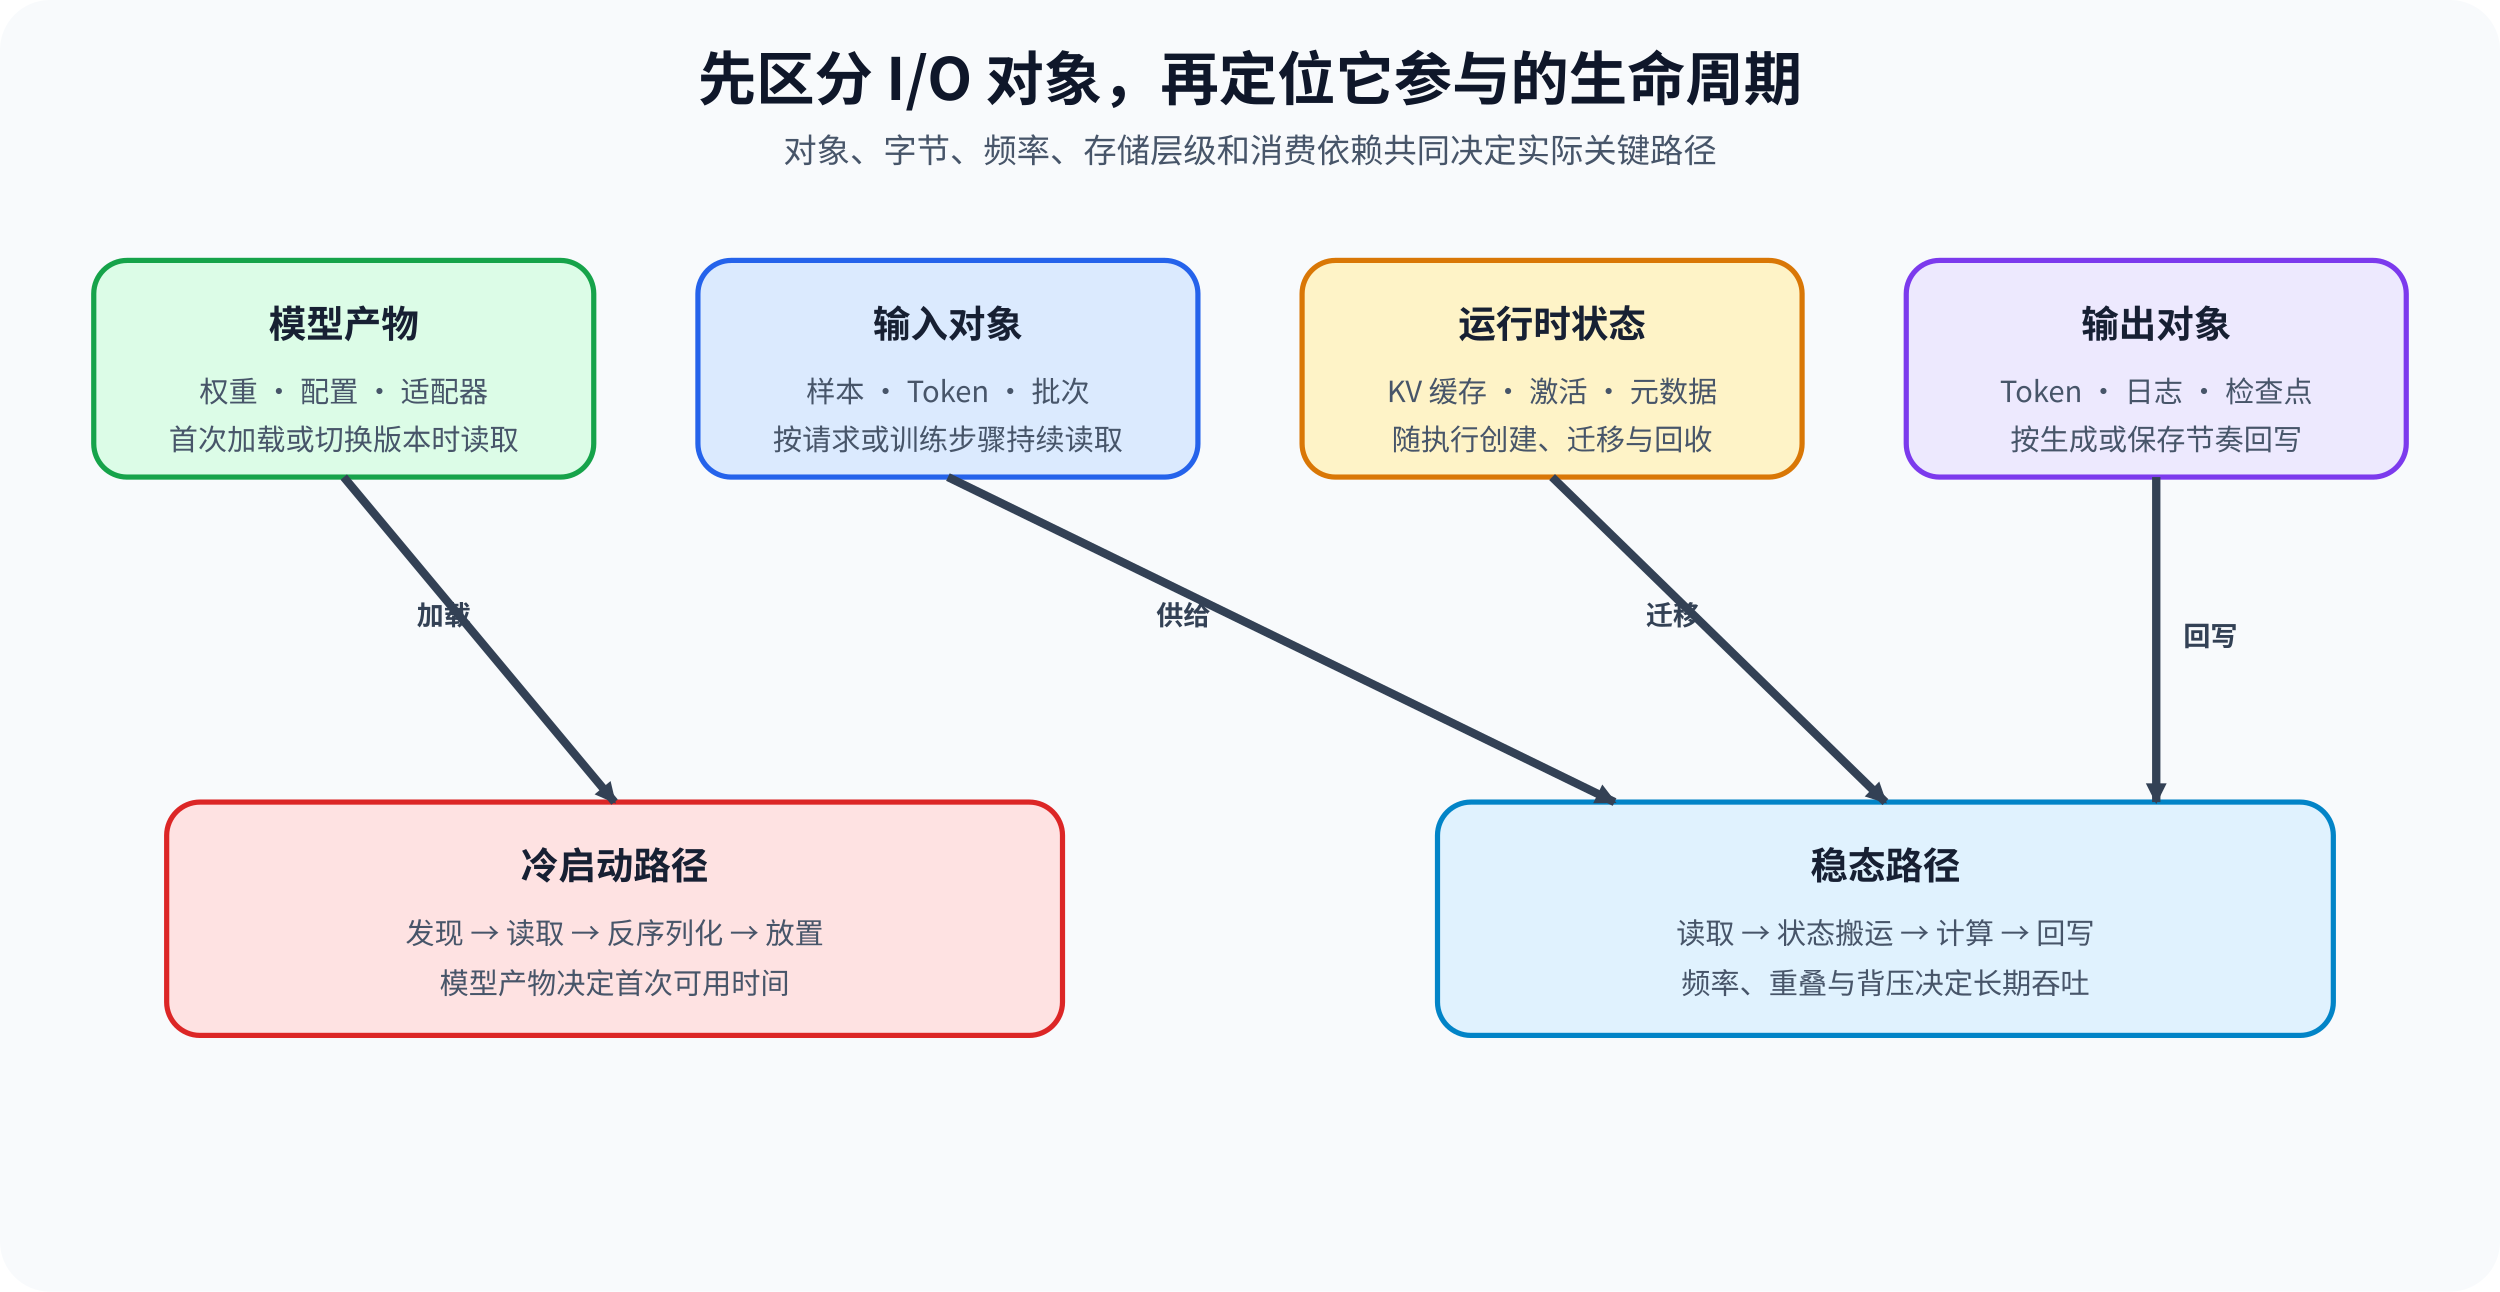
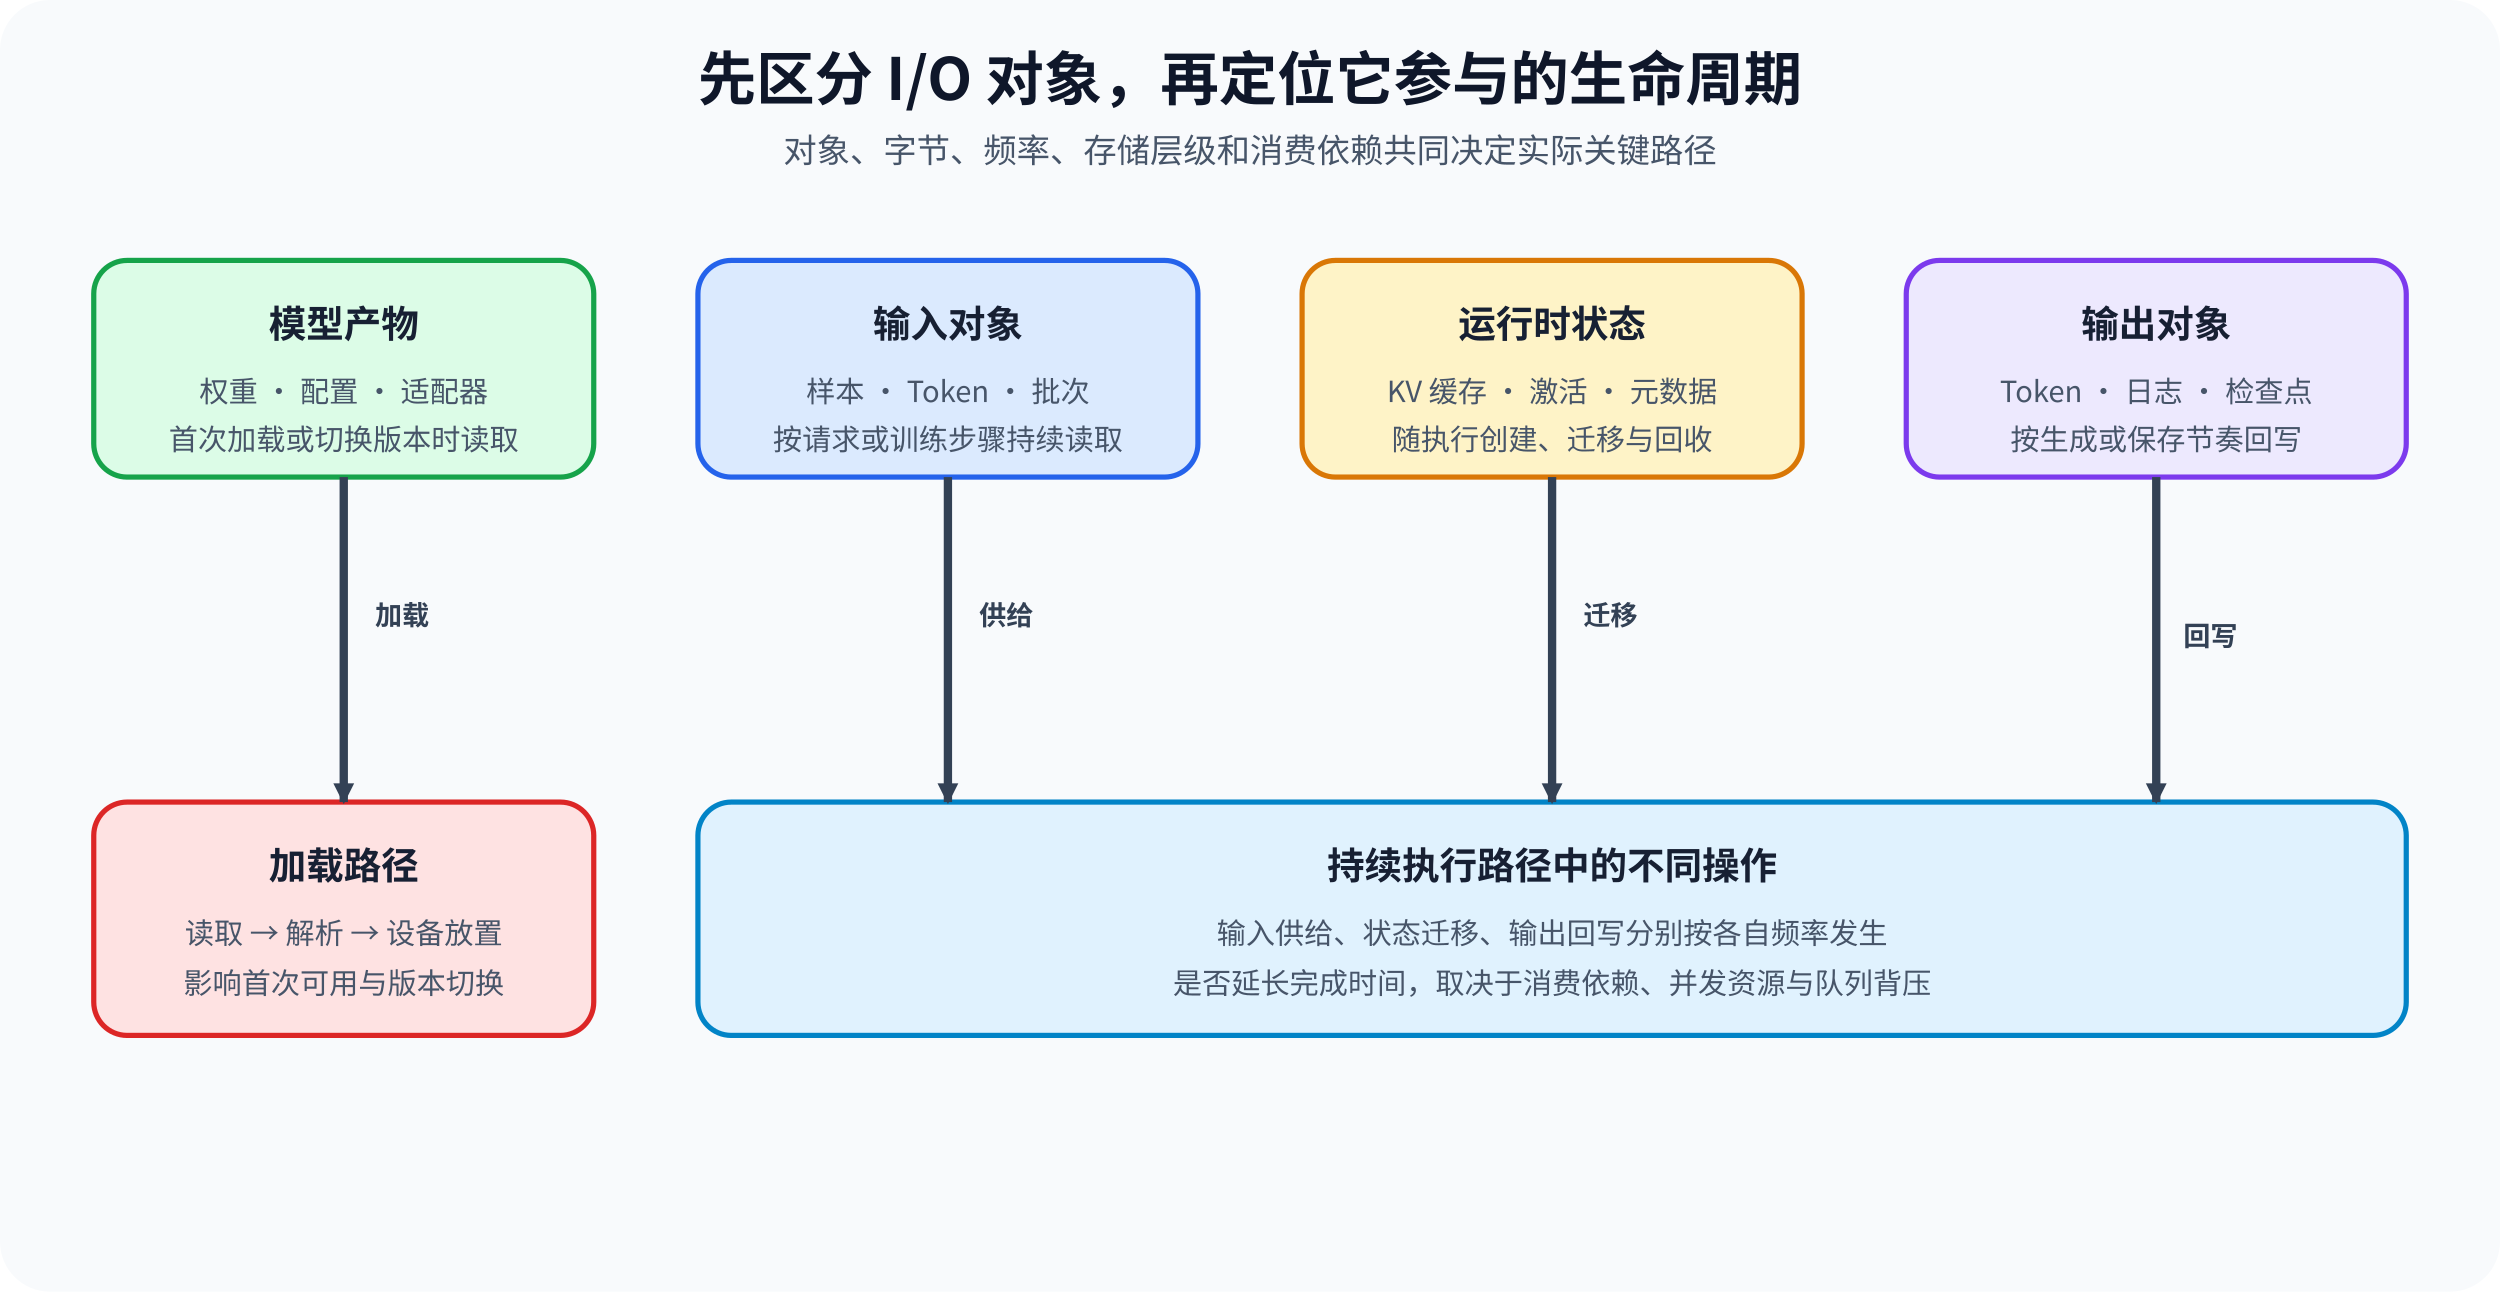
<svg xmlns="http://www.w3.org/2000/svg" width="1200" height="620" viewBox="0 0 1200 620" role="img" aria-labelledby="title desc">
  <defs>
    <marker id="arrow" markerWidth="10" markerHeight="10" refX="9" refY="5" orient="auto" markerUnits="userSpaceOnUse">
      <path d="M0 0L10 5L0 10Z" fill="#334155" />
    </marker>
    <style>
      .title{font-family:"Noto Sans CJK SC",sans-serif;font-size:28px;font-weight:700;fill:#0f172a}.subtitle{font-family:"Noto Sans CJK SC",sans-serif;font-size:16px;fill:#475569}
      .head{font-family:"Noto Sans CJK SC",sans-serif;font-size:18px;font-weight:700;fill:#172033}.body{font-family:"Noto Sans CJK SC",sans-serif;font-size:14px;fill:#475569}.relation{font-family:"Noto Sans CJK SC",sans-serif;font-size:13px;font-weight:700;fill:#334155}
      .edge{fill:none;stroke:#334155;stroke-width:4;marker-end:url(#arrow)}
    </style>
  </defs>
  <rect width="1200" height="620" rx="24" fill="#f8fafc" />
  <text x="600" y="48" text-anchor="middle" class="title">先区分 I/O 对象，再定位它参与的生命周期</text>
  <text x="600" y="78" text-anchor="middle" class="subtitle">对象、字节、频率、存储层级和消费依赖共同决定实际关键路径</text>
  <g text-anchor="middle">
    <rect x="45" y="125" width="240" height="104" rx="16" fill="#dcfce7" stroke="#16a34a" stroke-width="2.5" />
    <text x="165" y="162" class="head">模型产物</text>
    <text x="165" y="193" class="body">权重 · 配置 · 适配器</text>
    <text x="165" y="216" class="body">首次加载或切换版本时读取</text>
    <rect x="335" y="125" width="240" height="104" rx="16" fill="#dbeafe" stroke="#2563eb" stroke-width="2.5" />
    <text x="455" y="162" class="head">输入对象</text>
    <text x="455" y="193" class="body">样本 · Token · 批次</text>
    <text x="455" y="216" class="body">按请求或训练步骤持续读取</text>
    <rect x="625" y="125" width="240" height="104" rx="16" fill="#fef3c7" stroke="#d97706" stroke-width="2.5" />
    <text x="745" y="162" class="head">运行时状态</text>
    <text x="745" y="193" class="body">KV 缓存 · 激活 · 元数据</text>
    <text x="745" y="216" class="body">随执行创建、迁移与回收</text>
    <rect x="915" y="125" width="240" height="104" rx="16" fill="#ede9fe" stroke="#7c3aed" stroke-width="2.5" />
    <text x="1035" y="162" class="head">输出对象</text>
    <text x="1035" y="193" class="body">Token · 日志 · 检查点</text>
    <text x="1035" y="216" class="body">按生成或保存节奏回写</text>
  </g>
-   <rect x="80" y="385" width="430" height="112" rx="16" fill="#fee2e2" stroke="#dc2626" stroke-width="2.5" />
-   <text x="295" y="422" text-anchor="middle" class="head">冷启动路径</text>
-   <text x="295" y="453" text-anchor="middle" class="body">发现 → 读取 → 反序列化 → 放置</text>
-   <text x="295" y="477" text-anchor="middle" class="body">模型产物决定首次可用时间</text>
-   <rect x="690" y="385" width="430" height="112" rx="16" fill="#e0f2fe" stroke="#0284c7" stroke-width="2.5" />
-   <text x="905" y="422" text-anchor="middle" class="head">稳态路径</text>
-   <text x="905" y="453" text-anchor="middle" class="body">读取 → 状态搬运 → 计算 → 回写</text>
-   <text x="905" y="477" text-anchor="middle" class="body">频率、重叠与背压决定长期吞吐</text>
-   <path d="M165 229L295 385" class="edge" />
-   <text x="200" y="300" class="relation">加载</text>
-   <path d="M455 229L775 385" class="edge" />
-   <text x="555" y="300" class="relation">供给</text>
-   <path d="M745 229L905 385" class="edge" />
-   <text x="790" y="300" class="relation">迁移</text>
+   <rect x="45" y="385" width="240" height="112" rx="16" fill="#fee2e2" stroke="#dc2626" stroke-width="2.5" data-layout-role="panel" />
+   <text x="165" y="422" text-anchor="middle" class="head">加载路径</text>
+   <text x="165" y="453" text-anchor="middle" class="body">读取 → 解析 → 设备放置</text>
+   <text x="165" y="477" text-anchor="middle" class="body">影响首次可用与版本切换</text>
+   <rect x="335" y="385" width="820" height="112" rx="16" fill="#e0f2fe" stroke="#0284c7" stroke-width="2.5" data-layout-role="panel" />
+   <text x="745" y="422" text-anchor="middle" class="head">持续执行路径中的不同操作</text>
+   <text x="745" y="453" text-anchor="middle" class="body">输入供给、状态迁移、输出回写分别按各自频率发生</text>
+   <text x="745" y="477" text-anchor="middle" class="body">是否延长完成时间，取决于消费依赖、并发资源与队列背压</text>
+   <path d="M165 229V385" class="edge" />
+   <text x="180" y="300" class="relation">加载</text>
+   <path d="M455 229V385" class="edge" />
+   <text x="470" y="300" class="relation">供给</text>
+   <path d="M745 229V385" class="edge" />
+   <text x="760" y="300" class="relation">迁移</text>
  <path d="M1035 229L1035 385" class="edge" />
  <text x="1048" y="310" class="relation">回写</text>
</svg>
